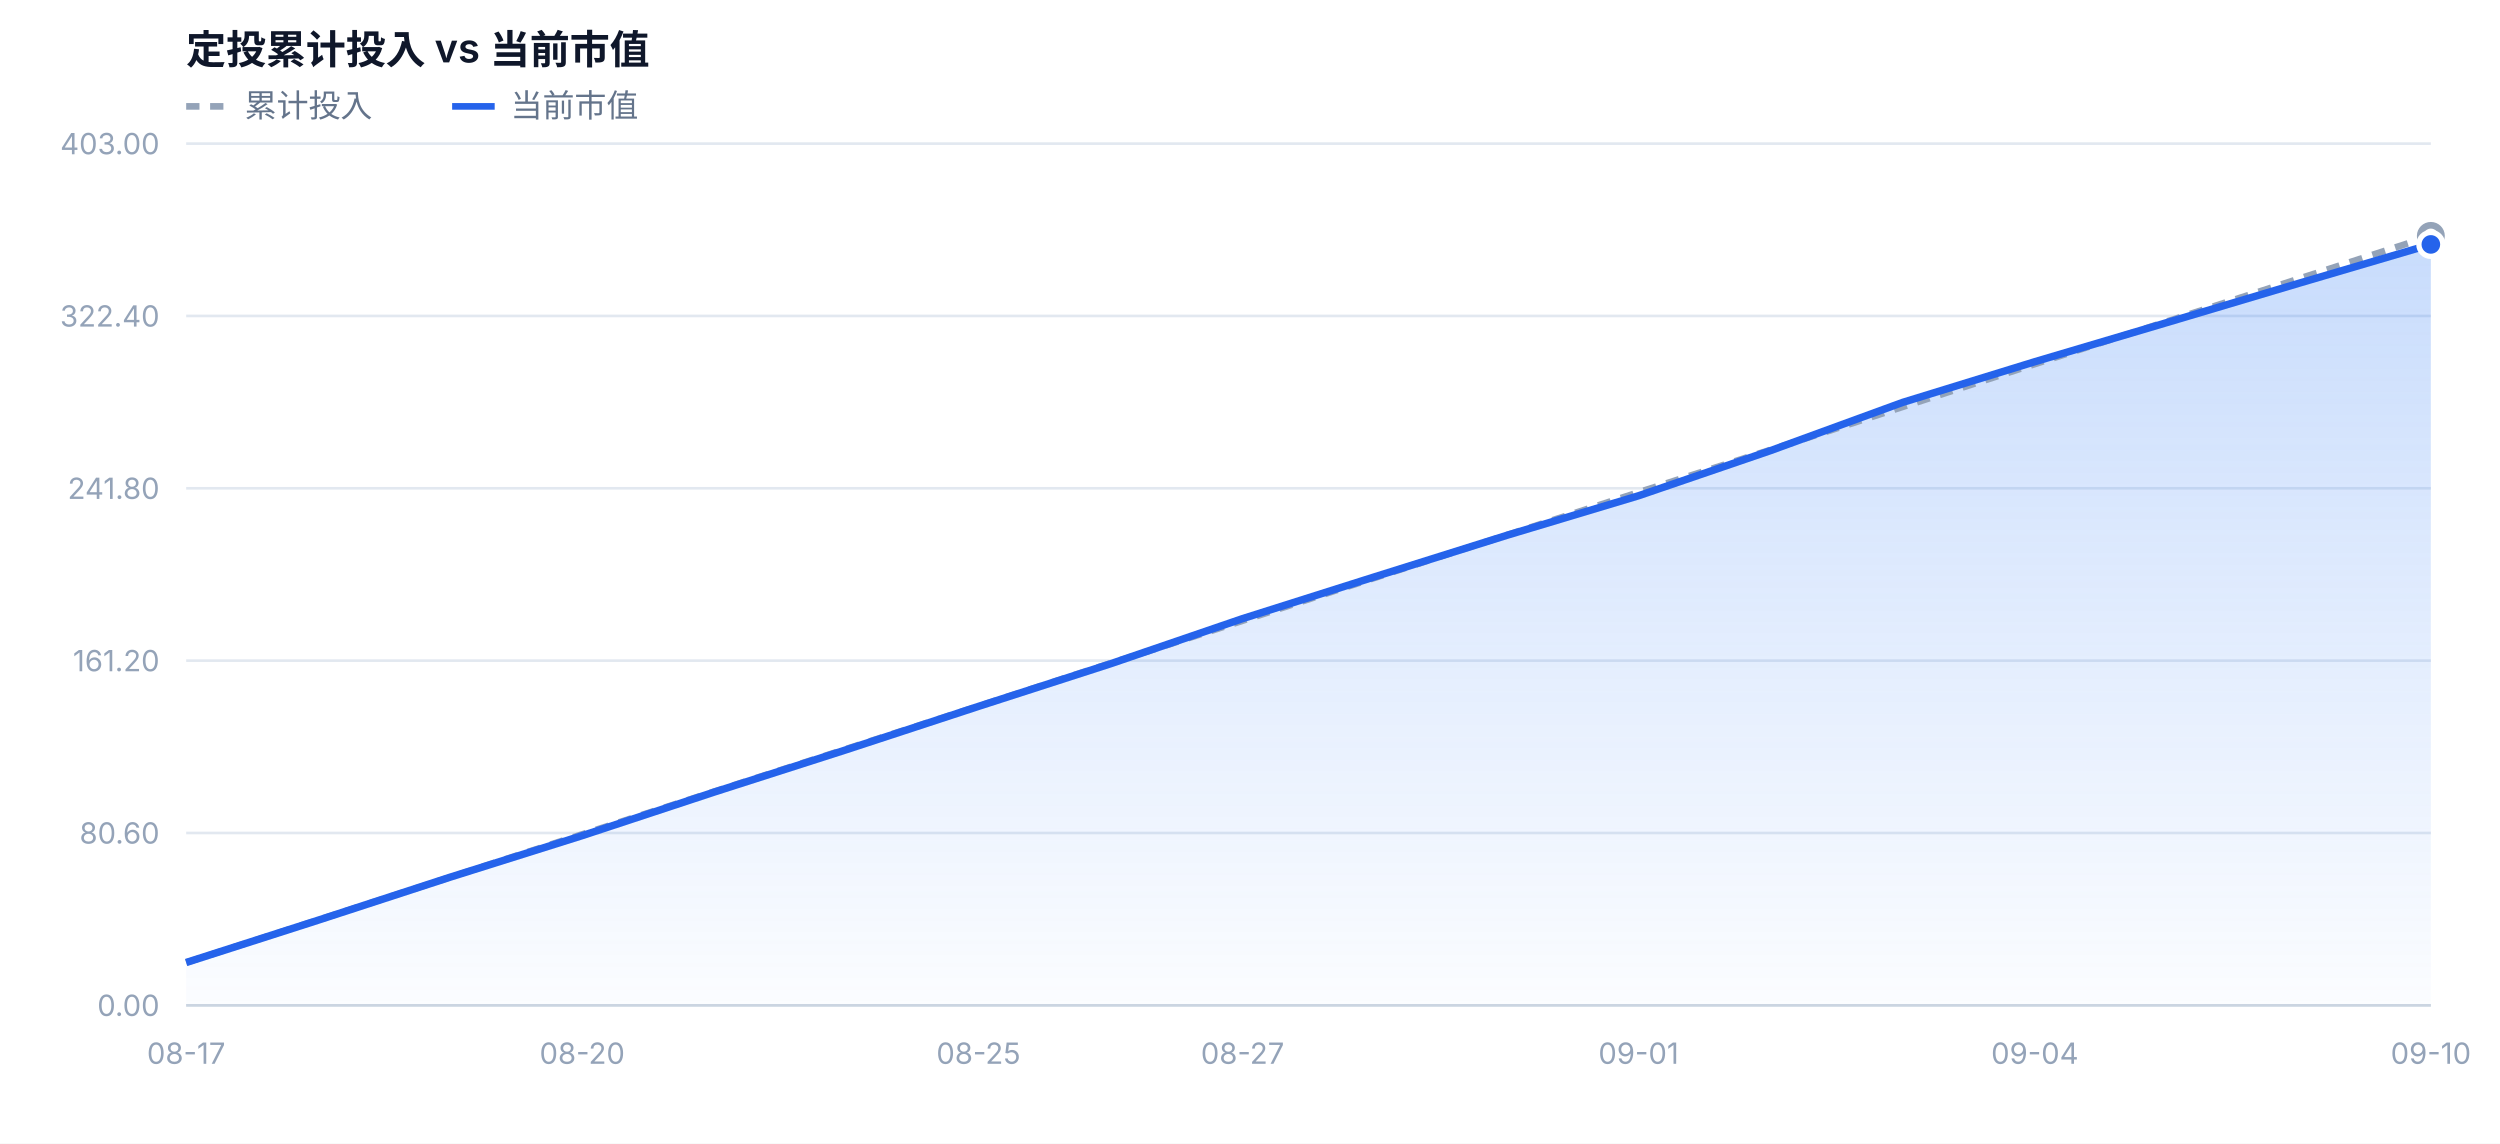
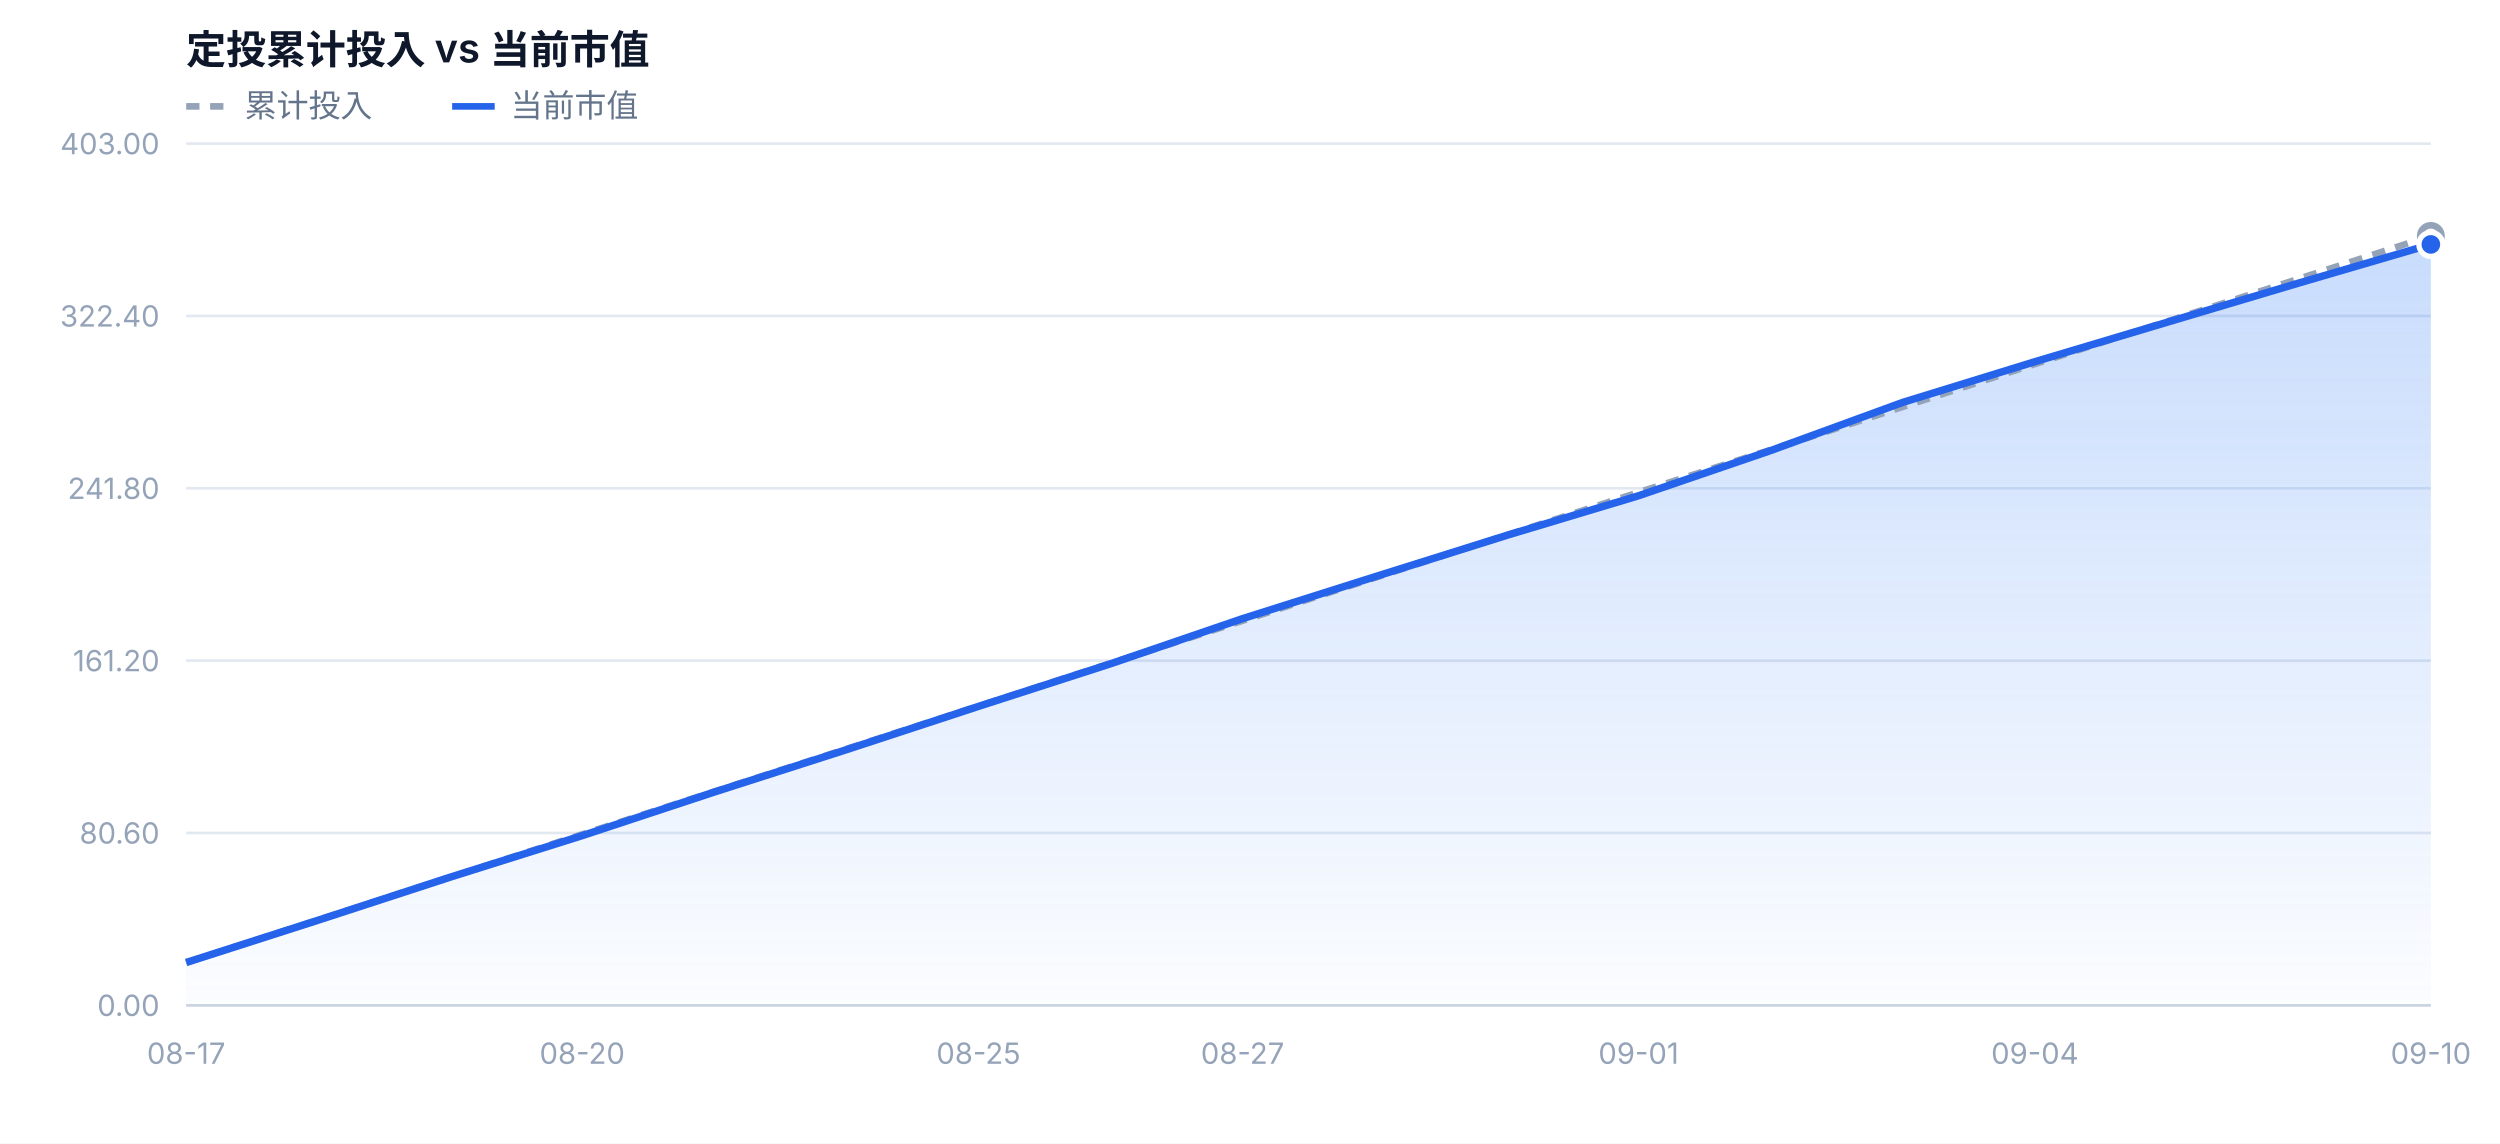
<svg xmlns="http://www.w3.org/2000/svg" width="940" height="430" viewBox="0 0 940 430" font-family="-apple-system,BlinkMacSystemFont,'Segoe UI','PingFang SC','Microsoft YaHei',sans-serif">
  <defs>
    <linearGradient id="mvFill" x1="0" y1="0" x2="0" y2="1">
      <stop offset="0%" stop-color="#3b82f6" stop-opacity="0.28" />
      <stop offset="100%" stop-color="#3b82f6" stop-opacity="0.02" />
    </linearGradient>
  </defs>
  <rect x="0" y="0" width="940" height="430" fill="#ffffff" />
  <text x="70" y="24" font-size="15" font-weight="600" fill="#0f172a">定投累计投入 vs 当前市值</text>
  <line x1="70" y1="40" x2="86" y2="40" stroke="#94a3b8" stroke-width="2.5" stroke-dasharray="5 4" />
  <text x="92" y="44" font-size="12" fill="#64748b">累计投入</text>
  <line x1="170" y1="40" x2="186" y2="40" stroke="#2563eb" stroke-width="2.5" />
  <text x="192" y="44" font-size="12" fill="#64748b">当前市值</text>
  <line x1="70" y1="378.0" x2="914" y2="378.0" stroke="#e2e8f0" stroke-width="1" />
  <text x="60" y="382.0" text-anchor="end" font-size="11" fill="#94a3b8">0.00</text>
  <line x1="70" y1="313.2" x2="914" y2="313.2" stroke="#e2e8f0" stroke-width="1" />
  <text x="60" y="317.2" text-anchor="end" font-size="11" fill="#94a3b8">80.60</text>
  <line x1="70" y1="248.4" x2="914" y2="248.4" stroke="#e2e8f0" stroke-width="1" />
  <text x="60" y="252.4" text-anchor="end" font-size="11" fill="#94a3b8">161.20</text>
  <line x1="70" y1="183.6" x2="914" y2="183.6" stroke="#e2e8f0" stroke-width="1" />
  <text x="60" y="187.6" text-anchor="end" font-size="11" fill="#94a3b8">241.80</text>
  <line x1="70" y1="118.8" x2="914" y2="118.8" stroke="#e2e8f0" stroke-width="1" />
  <text x="60" y="122.8" text-anchor="end" font-size="11" fill="#94a3b8">322.40</text>
  <line x1="70" y1="54.0" x2="914" y2="54.0" stroke="#e2e8f0" stroke-width="1" />
  <text x="60" y="58.0" text-anchor="end" font-size="11" fill="#94a3b8">403.00</text>
-   <path d="M70.0,378.0 L70.0,361.9 L119.6,346.0 L169.3,329.8 L218.9,314.2 L268.6,297.8 L318.2,281.9 L367.9,265.6 L417.5,249.6 L467.2,232.6 L516.8,216.9 L566.5,201.3 L616.1,186.4 L665.8,169.4 L715.4,151.3 L765.1,136.0 L814.7,121.3 L864.4,106.5 L914.0,91.9 L914.0,378.0 Z" fill="url(#mvFill)" />
+   <path d="M70.0,378.0 L70.0,361.9 L119.6,346.0 L169.3,329.8 L218.9,314.2 L268.6,297.8 L318.2,281.9 L367.9,265.6 L417.5,249.6 L467.2,232.6 L516.8,216.9 L566.5,201.3 L616.1,186.4 L665.8,169.4 L715.4,151.3 L765.1,136.0 L814.7,121.2 L864.4,106.4 L914.0,91.9 L914.0,378.0 Z" fill="url(#mvFill)" />
  <path d="M70.0,361.9 L119.6,345.9 L169.3,329.8 L218.9,313.7 L268.6,297.6 L318.2,281.6 L367.9,265.5 L417.5,249.4 L467.2,233.4 L516.8,217.3 L566.5,201.2 L616.1,185.1 L665.8,169.1 L715.4,153.0 L765.1,136.9 L814.7,120.9 L864.4,104.8 L914.0,88.7" fill="none" stroke="#94a3b8" stroke-width="2.5" stroke-dasharray="5 4" stroke-linejoin="round" />
-   <path d="M70.0,361.9 L119.6,346.0 L169.3,329.8 L218.9,314.2 L268.6,297.8 L318.2,281.9 L367.9,265.6 L417.5,249.6 L467.2,232.6 L516.8,216.9 L566.5,201.3 L616.1,186.4 L665.8,169.4 L715.4,151.3 L765.1,136.0 L814.7,121.3 L864.4,106.5 L914.0,91.9" fill="none" stroke="#2563eb" stroke-width="2.8" stroke-linejoin="round" />
+   <path d="M70.0,361.9 L119.6,346.0 L169.3,329.8 L218.9,314.2 L268.6,297.8 L318.2,281.9 L367.9,265.6 L417.5,249.6 L467.2,232.6 L516.8,216.9 L566.5,201.3 L616.1,186.4 L665.8,169.4 L715.4,151.3 L765.1,136.0 L814.7,121.2 L864.4,106.4 L914.0,91.9" fill="none" stroke="#2563eb" stroke-width="2.8" stroke-linejoin="round" />
  <circle cx="914.0" cy="88.7" r="4" fill="#ffffff" stroke="#94a3b8" stroke-width="2.5" />
  <circle cx="914.0" cy="91.9" r="4.5" fill="#2563eb" stroke="#ffffff" stroke-width="2" />
  <text x="70.0" y="400.0" text-anchor="middle" font-size="11" fill="#94a3b8">08-17</text>
  <text x="218.9" y="400.0" text-anchor="middle" font-size="11" fill="#94a3b8">08-20</text>
  <text x="367.9" y="400.0" text-anchor="middle" font-size="11" fill="#94a3b8">08-25</text>
  <text x="467.2" y="400.0" text-anchor="middle" font-size="11" fill="#94a3b8">08-27</text>
  <text x="616.1" y="400.0" text-anchor="middle" font-size="11" fill="#94a3b8">09-01</text>
  <text x="765.1" y="400.0" text-anchor="middle" font-size="11" fill="#94a3b8">09-04</text>
  <text x="914.0" y="400.0" text-anchor="middle" font-size="11" fill="#94a3b8">09-10</text>
  <line x1="70" y1="378.0" x2="914" y2="378.0" stroke="#cbd5e1" stroke-width="1" />
</svg>
